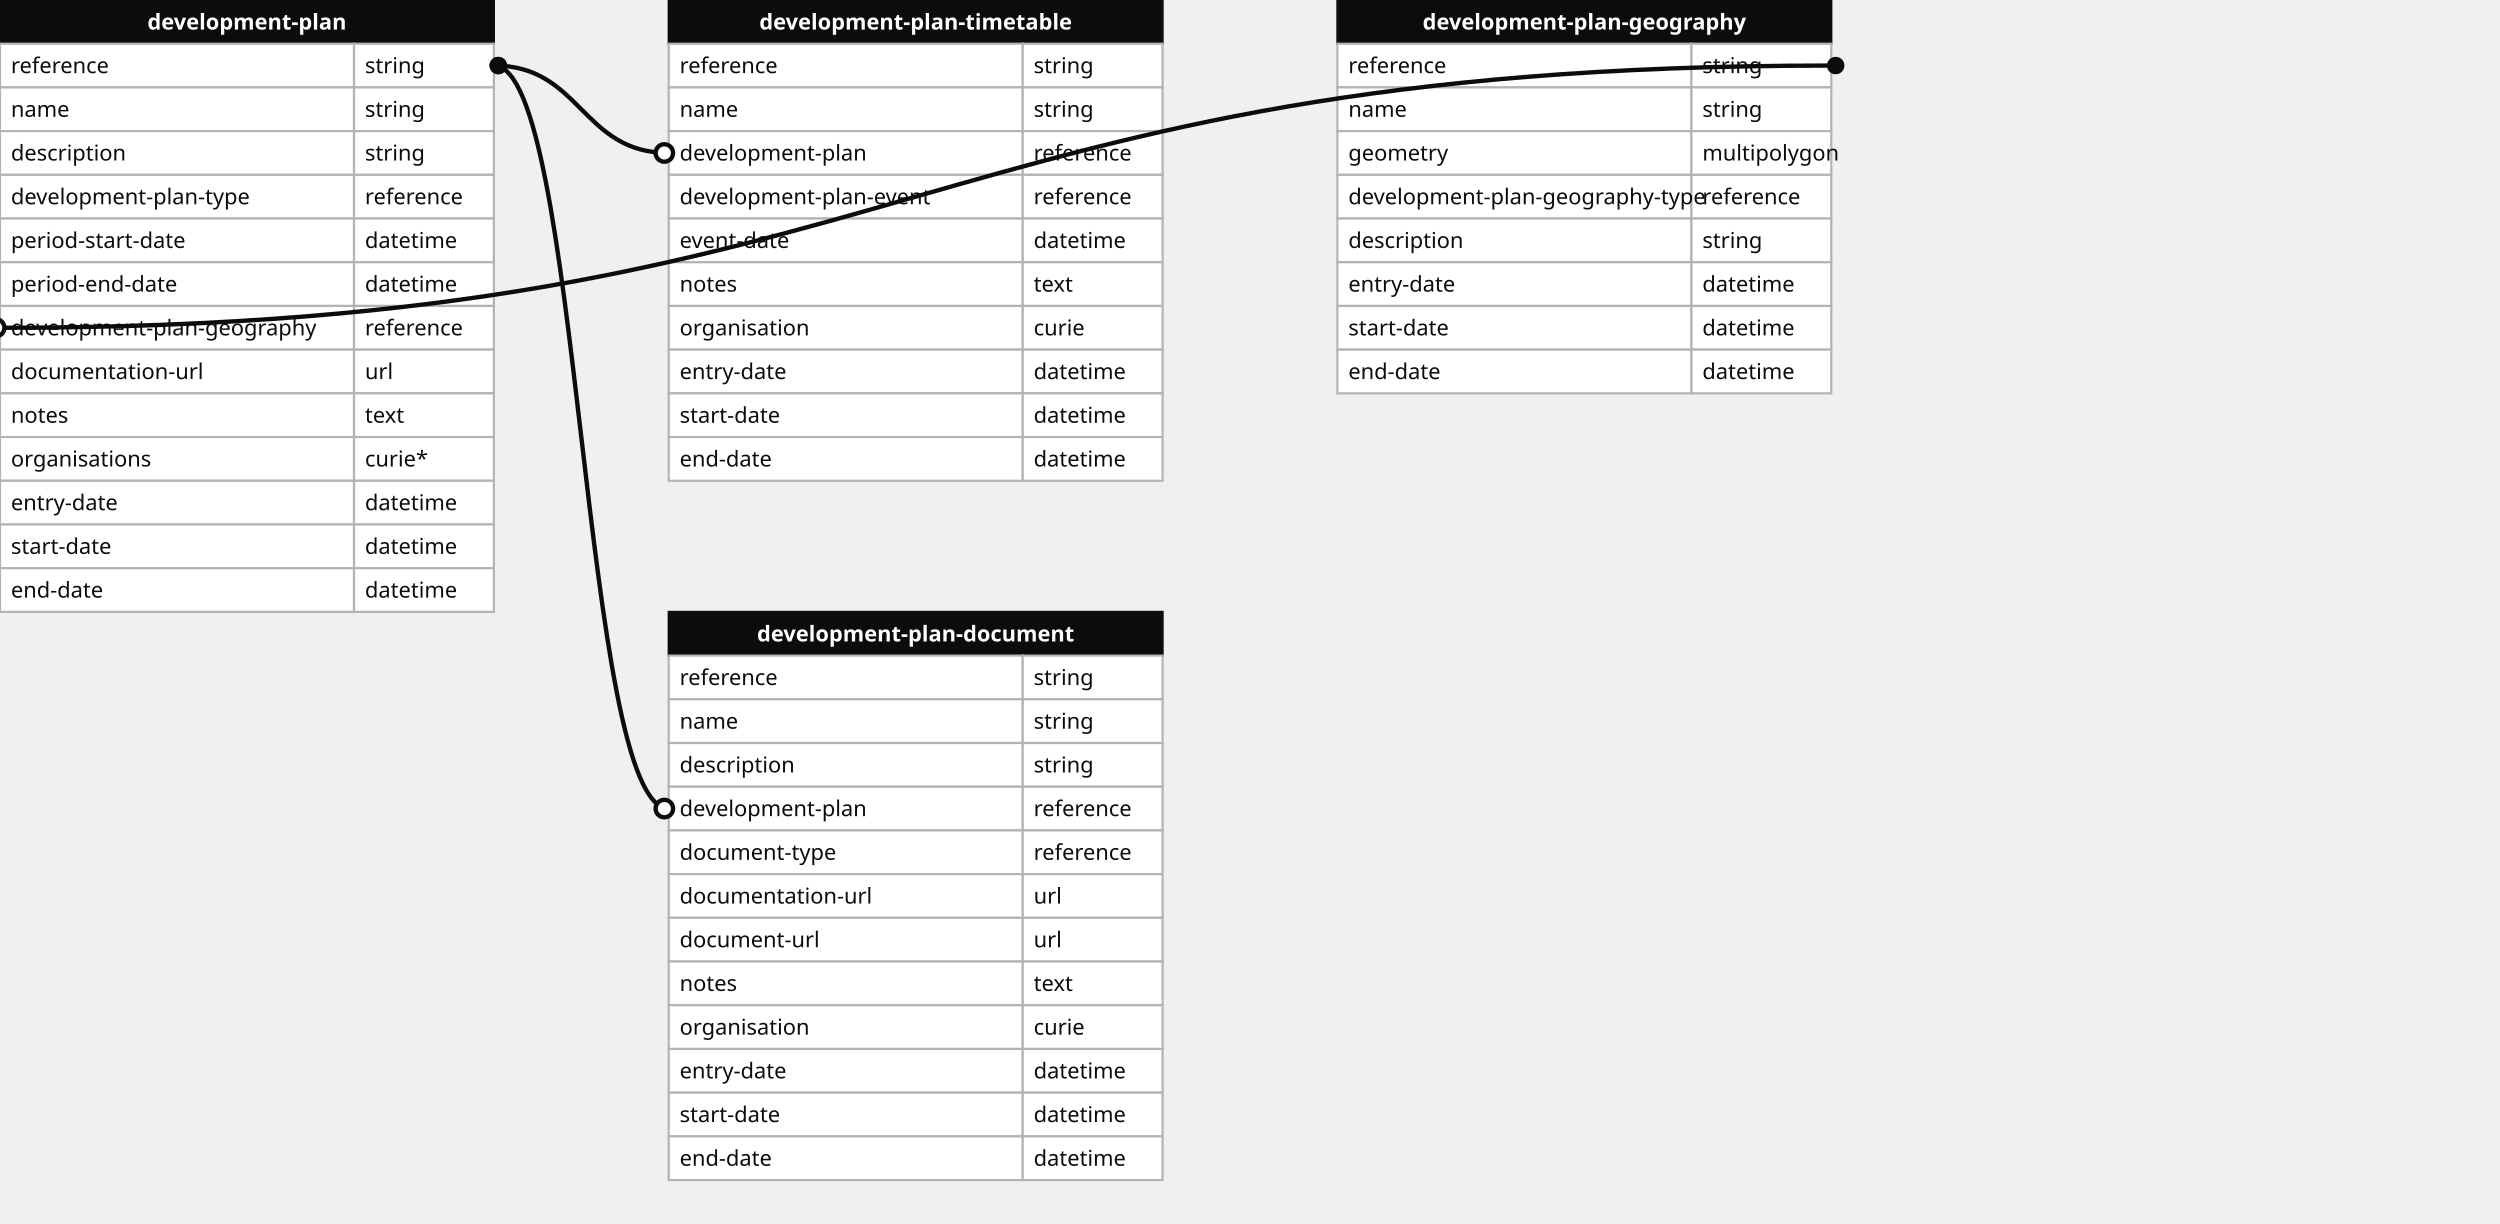
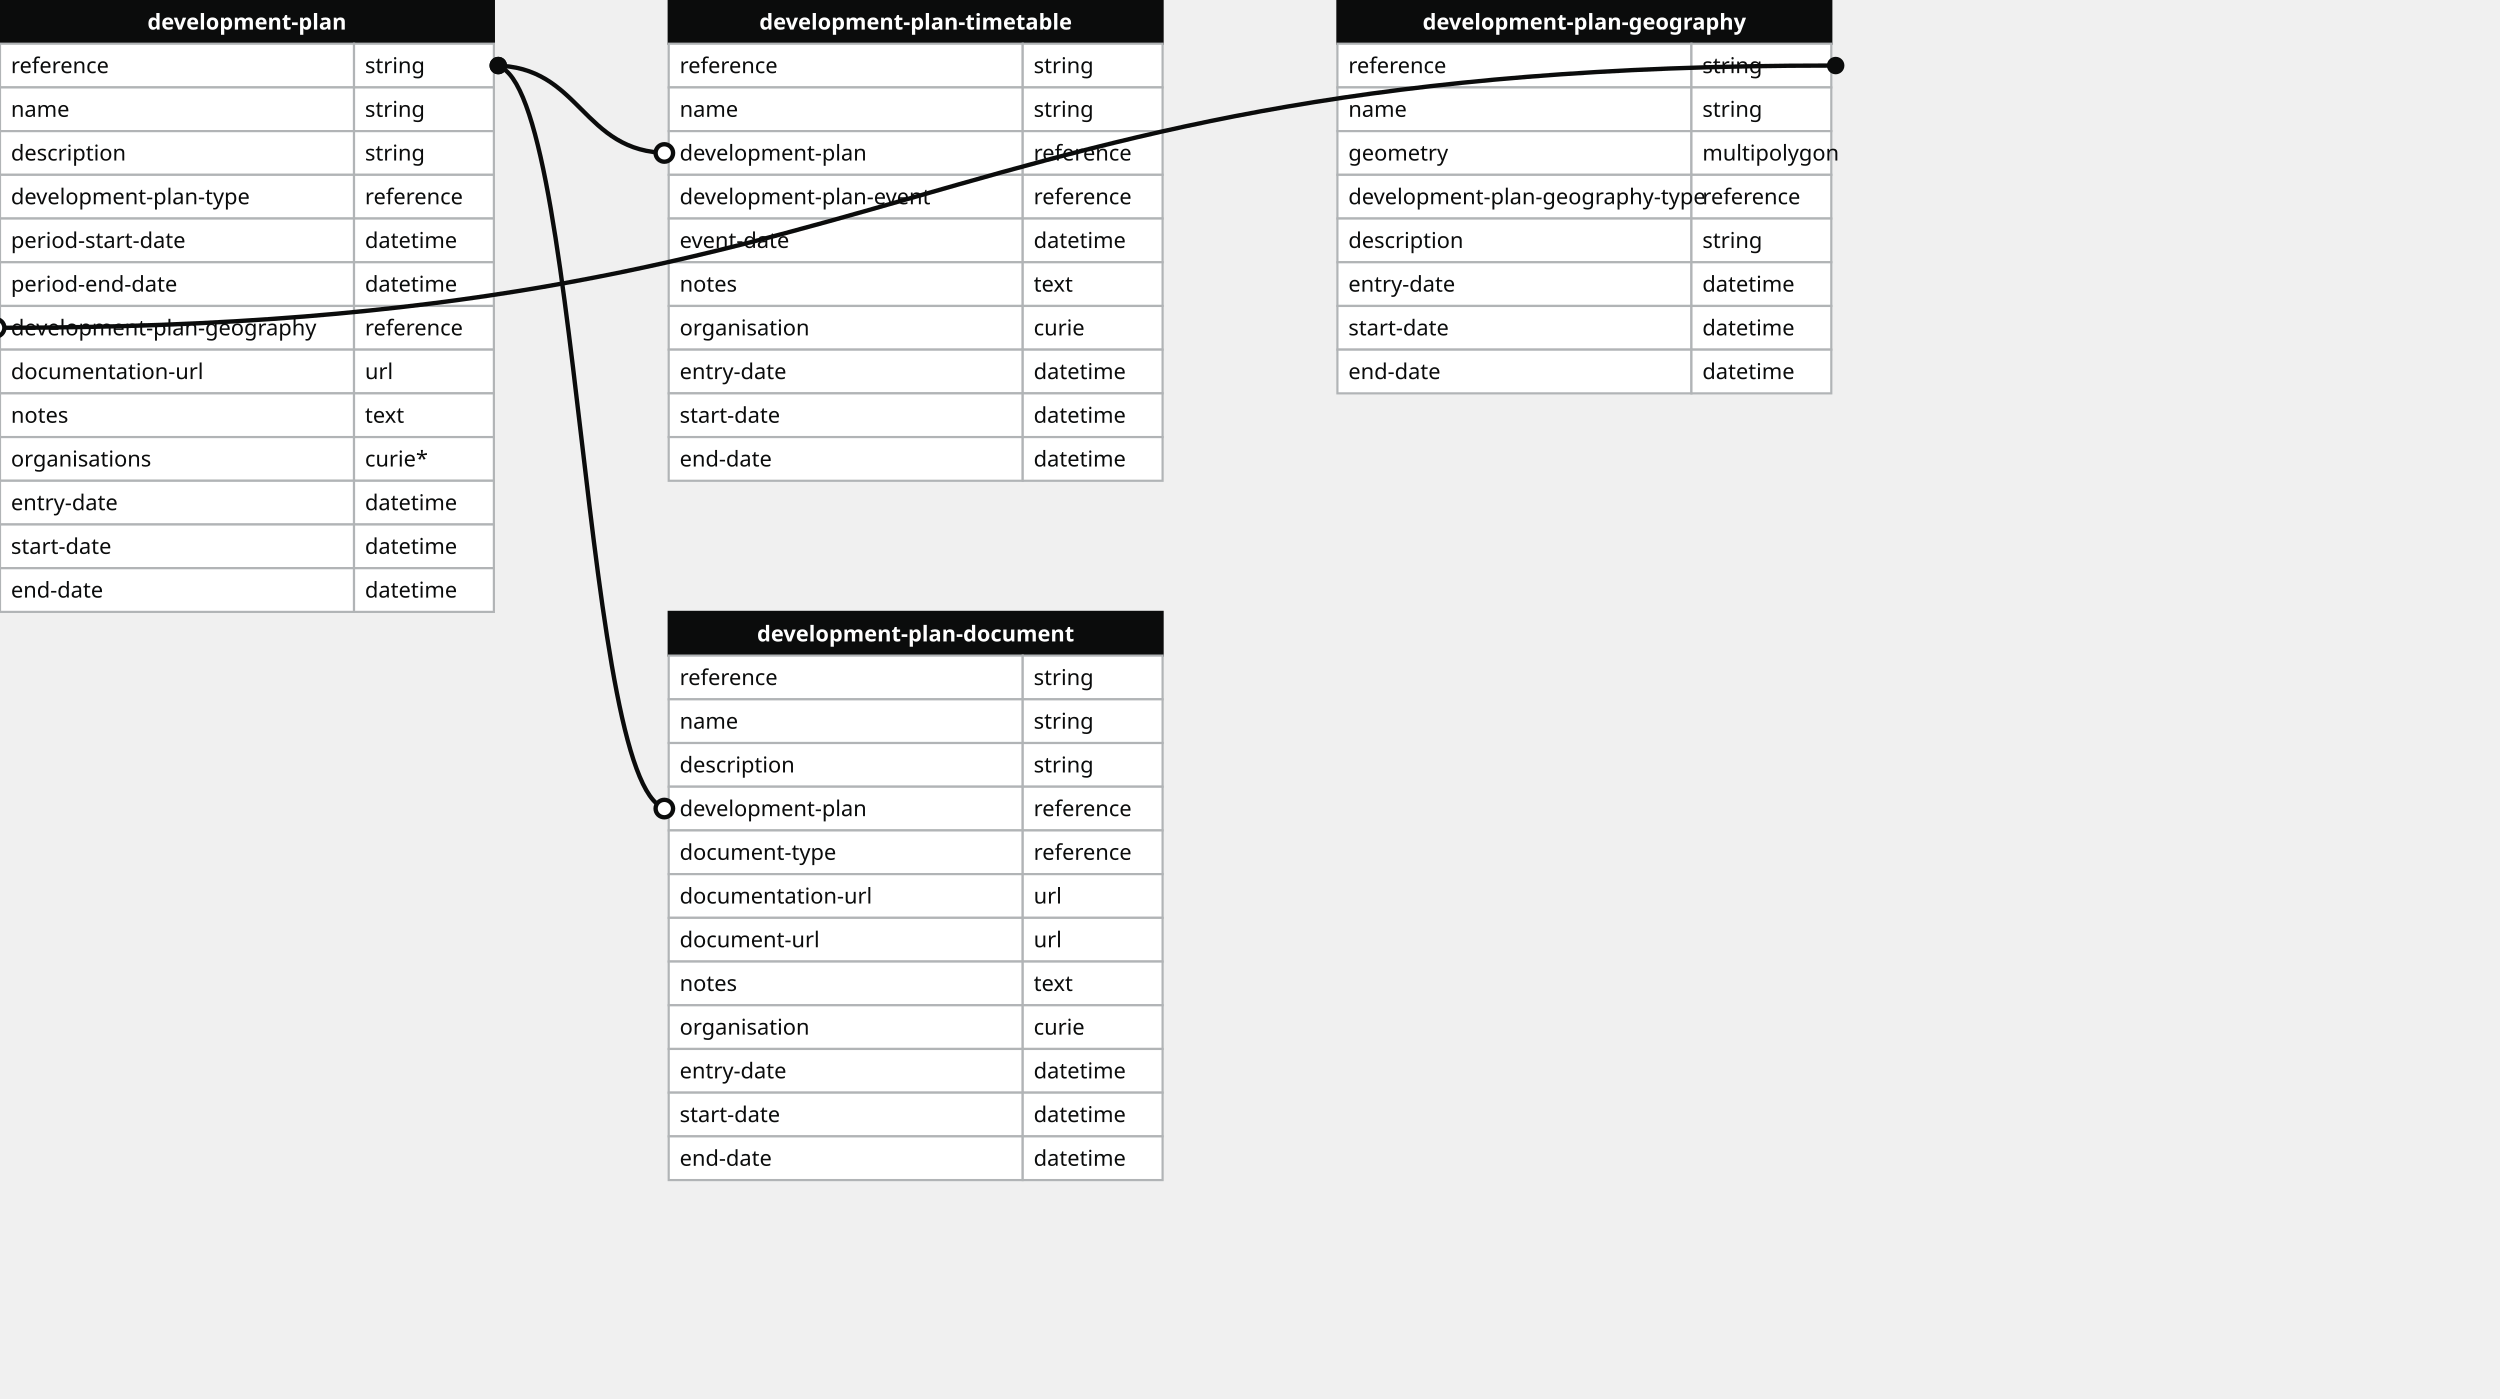
- <svg xmlns="http://www.w3.org/2000/svg" width="1144" height="560">
+ <svg xmlns="http://www.w3.org/2000/svg" width="1144" height="640">
  <defs>
    <style>
    text{font-family:sans-serif; font-size:10px; dominant-baseline:middle;}
    text.name{fill:#fff;font-weight:700;text-anchor:middle}
    rect.name{fill:#0b0c0c; stroke:#0b0c0c;}
    rect{fill:#fff;stroke:#b1b4b6;}
    text.field{fill:#0b0c0c;}
    text.datatype{fill:#0b0c0c;}
    .line{stroke:#0b0c0c;}
    </style>
    <marker id="start-dot" markerWidth="6" markerHeight="6" refX="4" refY="3" markerUnits="strokeWidth">
      <circle cx="3" cy="3" r="2" fill="#fff" stroke="#0b0c0c" />
    </marker>
    <marker id="end-dot" markerWidth="6" markerHeight="6" refX="2" refY="3" markerUnits="strokeWidth">
      <circle cx="3" cy="3" r="2" fill="#0b0c0c" />
    </marker>
  </defs>
  <g>
    <rect x="0" y="0" width="226" height="20" class="name" />
    <text x="113" y="10" class="name">development-plan</text>
    <rect x="0" y="20" width="162" height="20" class="field" />
    <rect x="162" y="20" width="64" height="20" class="datatype" />
    <text x="5" y="30" class="field">reference</text>
    <text x="167" y="30" class="datatype">string</text>
    <rect x="0" y="40" width="162" height="20" class="field" />
    <rect x="162" y="40" width="64" height="20" class="datatype" />
    <text x="5" y="50" class="field">name</text>
    <text x="167" y="50" class="datatype">string</text>
    <rect x="0" y="60" width="162" height="20" class="field" />
    <rect x="162" y="60" width="64" height="20" class="datatype" />
    <text x="5" y="70" class="field">description</text>
    <text x="167" y="70" class="datatype">string</text>
    <rect x="0" y="80" width="162" height="20" class="field" />
    <rect x="162" y="80" width="64" height="20" class="datatype" />
    <text x="5" y="90" class="field">development-plan-type</text>
    <text x="167" y="90" class="datatype">reference</text>
    <rect x="0" y="100" width="162" height="20" class="field" />
    <rect x="162" y="100" width="64" height="20" class="datatype" />
    <text x="5" y="110" class="field">period-start-date</text>
    <text x="167" y="110" class="datatype">datetime</text>
    <rect x="0" y="120" width="162" height="20" class="field" />
    <rect x="162" y="120" width="64" height="20" class="datatype" />
    <text x="5" y="130" class="field">period-end-date</text>
    <text x="167" y="130" class="datatype">datetime</text>
    <rect x="0" y="140" width="162" height="20" class="field" />
    <rect x="162" y="140" width="64" height="20" class="datatype" />
    <text x="5" y="150" class="field">development-plan-geography</text>
    <text x="167" y="150" class="datatype">reference</text>
    <rect x="0" y="160" width="162" height="20" class="field" />
    <rect x="162" y="160" width="64" height="20" class="datatype" />
    <text x="5" y="170" class="field">documentation-url</text>
    <text x="167" y="170" class="datatype">url</text>
    <rect x="0" y="180" width="162" height="20" class="field" />
    <rect x="162" y="180" width="64" height="20" class="datatype" />
    <text x="5" y="190" class="field">notes</text>
    <text x="167" y="190" class="datatype">text</text>
    <rect x="0" y="200" width="162" height="20" class="field" />
    <rect x="162" y="200" width="64" height="20" class="datatype" />
    <text x="5" y="210" class="field">organisations</text>
    <text x="167" y="210" class="datatype">curie*</text>
    <rect x="0" y="220" width="162" height="20" class="field" />
    <rect x="162" y="220" width="64" height="20" class="datatype" />
    <text x="5" y="230" class="field">entry-date</text>
    <text x="167" y="230" class="datatype">datetime</text>
    <rect x="0" y="240" width="162" height="20" class="field" />
    <rect x="162" y="240" width="64" height="20" class="datatype" />
    <text x="5" y="250" class="field">start-date</text>
    <text x="167" y="250" class="datatype">datetime</text>
    <rect x="0" y="260" width="162" height="20" class="field" />
    <rect x="162" y="260" width="64" height="20" class="datatype" />
    <text x="5" y="270" class="field">end-date</text>
    <text x="167" y="270" class="datatype">datetime</text>
  </g>
  <g>
    <rect x="306" y="0" width="226" height="20" class="name" />
    <text x="419" y="10" class="name">development-plan-timetable</text>
    <rect x="306" y="20" width="162" height="20" class="field" />
    <rect x="468" y="20" width="64" height="20" class="datatype" />
    <text x="311" y="30" class="field">reference</text>
    <text x="473" y="30" class="datatype">string</text>
    <rect x="306" y="40" width="162" height="20" class="field" />
    <rect x="468" y="40" width="64" height="20" class="datatype" />
    <text x="311" y="50" class="field">name</text>
    <text x="473" y="50" class="datatype">string</text>
    <rect x="306" y="60" width="162" height="20" class="field" />
    <rect x="468" y="60" width="64" height="20" class="datatype" />
    <text x="311" y="70" class="field">development-plan</text>
    <text x="473" y="70" class="datatype">reference</text>
    <rect x="306" y="80" width="162" height="20" class="field" />
    <rect x="468" y="80" width="64" height="20" class="datatype" />
    <text x="311" y="90" class="field">development-plan-event</text>
    <text x="473" y="90" class="datatype">reference</text>
    <rect x="306" y="100" width="162" height="20" class="field" />
    <rect x="468" y="100" width="64" height="20" class="datatype" />
    <text x="311" y="110" class="field">event-date</text>
    <text x="473" y="110" class="datatype">datetime</text>
    <rect x="306" y="120" width="162" height="20" class="field" />
    <rect x="468" y="120" width="64" height="20" class="datatype" />
    <text x="311" y="130" class="field">notes</text>
    <text x="473" y="130" class="datatype">text</text>
    <rect x="306" y="140" width="162" height="20" class="field" />
    <rect x="468" y="140" width="64" height="20" class="datatype" />
    <text x="311" y="150" class="field">organisation</text>
    <text x="473" y="150" class="datatype">curie</text>
    <rect x="306" y="160" width="162" height="20" class="field" />
    <rect x="468" y="160" width="64" height="20" class="datatype" />
    <text x="311" y="170" class="field">entry-date</text>
    <text x="473" y="170" class="datatype">datetime</text>
    <rect x="306" y="180" width="162" height="20" class="field" />
    <rect x="468" y="180" width="64" height="20" class="datatype" />
    <text x="311" y="190" class="field">start-date</text>
    <text x="473" y="190" class="datatype">datetime</text>
    <rect x="306" y="200" width="162" height="20" class="field" />
    <rect x="468" y="200" width="64" height="20" class="datatype" />
    <text x="311" y="210" class="field">end-date</text>
    <text x="473" y="210" class="datatype">datetime</text>
  </g>
  <g>
    <rect x="306" y="280" width="226" height="20" class="name" />
    <text x="419" y="290" class="name">development-plan-document</text>
    <rect x="306" y="300" width="162" height="20" class="field" />
    <rect x="468" y="300" width="64" height="20" class="datatype" />
    <text x="311" y="310" class="field">reference</text>
    <text x="473" y="310" class="datatype">string</text>
    <rect x="306" y="320" width="162" height="20" class="field" />
    <rect x="468" y="320" width="64" height="20" class="datatype" />
    <text x="311" y="330" class="field">name</text>
    <text x="473" y="330" class="datatype">string</text>
    <rect x="306" y="340" width="162" height="20" class="field" />
    <rect x="468" y="340" width="64" height="20" class="datatype" />
    <text x="311" y="350" class="field">description</text>
    <text x="473" y="350" class="datatype">string</text>
    <rect x="306" y="360" width="162" height="20" class="field" />
    <rect x="468" y="360" width="64" height="20" class="datatype" />
    <text x="311" y="370" class="field">development-plan</text>
    <text x="473" y="370" class="datatype">reference</text>
    <rect x="306" y="380" width="162" height="20" class="field" />
    <rect x="468" y="380" width="64" height="20" class="datatype" />
    <text x="311" y="390" class="field">document-type</text>
    <text x="473" y="390" class="datatype">reference</text>
    <rect x="306" y="400" width="162" height="20" class="field" />
    <rect x="468" y="400" width="64" height="20" class="datatype" />
    <text x="311" y="410" class="field">documentation-url</text>
    <text x="473" y="410" class="datatype">url</text>
    <rect x="306" y="420" width="162" height="20" class="field" />
    <rect x="468" y="420" width="64" height="20" class="datatype" />
    <text x="311" y="430" class="field">document-url</text>
    <text x="473" y="430" class="datatype">url</text>
    <rect x="306" y="440" width="162" height="20" class="field" />
    <rect x="468" y="440" width="64" height="20" class="datatype" />
    <text x="311" y="450" class="field">notes</text>
    <text x="473" y="450" class="datatype">text</text>
    <rect x="306" y="460" width="162" height="20" class="field" />
    <rect x="468" y="460" width="64" height="20" class="datatype" />
    <text x="311" y="470" class="field">organisation</text>
    <text x="473" y="470" class="datatype">curie</text>
    <rect x="306" y="480" width="162" height="20" class="field" />
    <rect x="468" y="480" width="64" height="20" class="datatype" />
    <text x="311" y="490" class="field">entry-date</text>
    <text x="473" y="490" class="datatype">datetime</text>
    <rect x="306" y="500" width="162" height="20" class="field" />
    <rect x="468" y="500" width="64" height="20" class="datatype" />
    <text x="311" y="510" class="field">start-date</text>
    <text x="473" y="510" class="datatype">datetime</text>
    <rect x="306" y="520" width="162" height="20" class="field" />
    <rect x="468" y="520" width="64" height="20" class="datatype" />
    <text x="311" y="530" class="field">end-date</text>
    <text x="473" y="530" class="datatype">datetime</text>
  </g>
  <g>
    <rect x="612" y="0" width="226" height="20" class="name" />
    <text x="725" y="10" class="name">development-plan-geography</text>
    <rect x="612" y="20" width="162" height="20" class="field" />
    <rect x="774" y="20" width="64" height="20" class="datatype" />
    <text x="617" y="30" class="field">reference</text>
    <text x="779" y="30" class="datatype">string</text>
    <rect x="612" y="40" width="162" height="20" class="field" />
    <rect x="774" y="40" width="64" height="20" class="datatype" />
    <text x="617" y="50" class="field">name</text>
    <text x="779" y="50" class="datatype">string</text>
    <rect x="612" y="60" width="162" height="20" class="field" />
    <rect x="774" y="60" width="64" height="20" class="datatype" />
    <text x="617" y="70" class="field">geometry</text>
    <text x="779" y="70" class="datatype">multipolygon</text>
    <rect x="612" y="80" width="162" height="20" class="field" />
    <rect x="774" y="80" width="64" height="20" class="datatype" />
    <text x="617" y="90" class="field">development-plan-geography-type</text>
    <text x="779" y="90" class="datatype">reference</text>
    <rect x="612" y="100" width="162" height="20" class="field" />
    <rect x="774" y="100" width="64" height="20" class="datatype" />
    <text x="617" y="110" class="field">description</text>
    <text x="779" y="110" class="datatype">string</text>
    <rect x="612" y="120" width="162" height="20" class="field" />
    <rect x="774" y="120" width="64" height="20" class="datatype" />
    <text x="617" y="130" class="field">entry-date</text>
    <text x="779" y="130" class="datatype">datetime</text>
    <rect x="612" y="140" width="162" height="20" class="field" />
    <rect x="774" y="140" width="64" height="20" class="datatype" />
    <text x="617" y="150" class="field">start-date</text>
    <text x="779" y="150" class="datatype">datetime</text>
    <rect x="612" y="160" width="162" height="20" class="field" />
    <rect x="774" y="160" width="64" height="20" class="datatype" />
    <text x="617" y="170" class="field">end-date</text>
    <text x="779" y="170" class="datatype">datetime</text>
  </g>
  <path class="line" fill="none" stroke-width="2" marker-start="url(#start-dot)" marker-end="url(#end-dot)" d="M 0 150 C 419.0 150 419.0 30 838 30" />
  <path class="line" fill="none" stroke-width="2" marker-start="url(#start-dot)" marker-end="url(#end-dot)" d="M 306 70 C 266.0 70 266.0 30 226 30" />
  <path class="line" fill="none" stroke-width="2" marker-start="url(#start-dot)" marker-end="url(#end-dot)" d="M 306 370 C 266.0 370 266.0 30 226 30" />
</svg>
